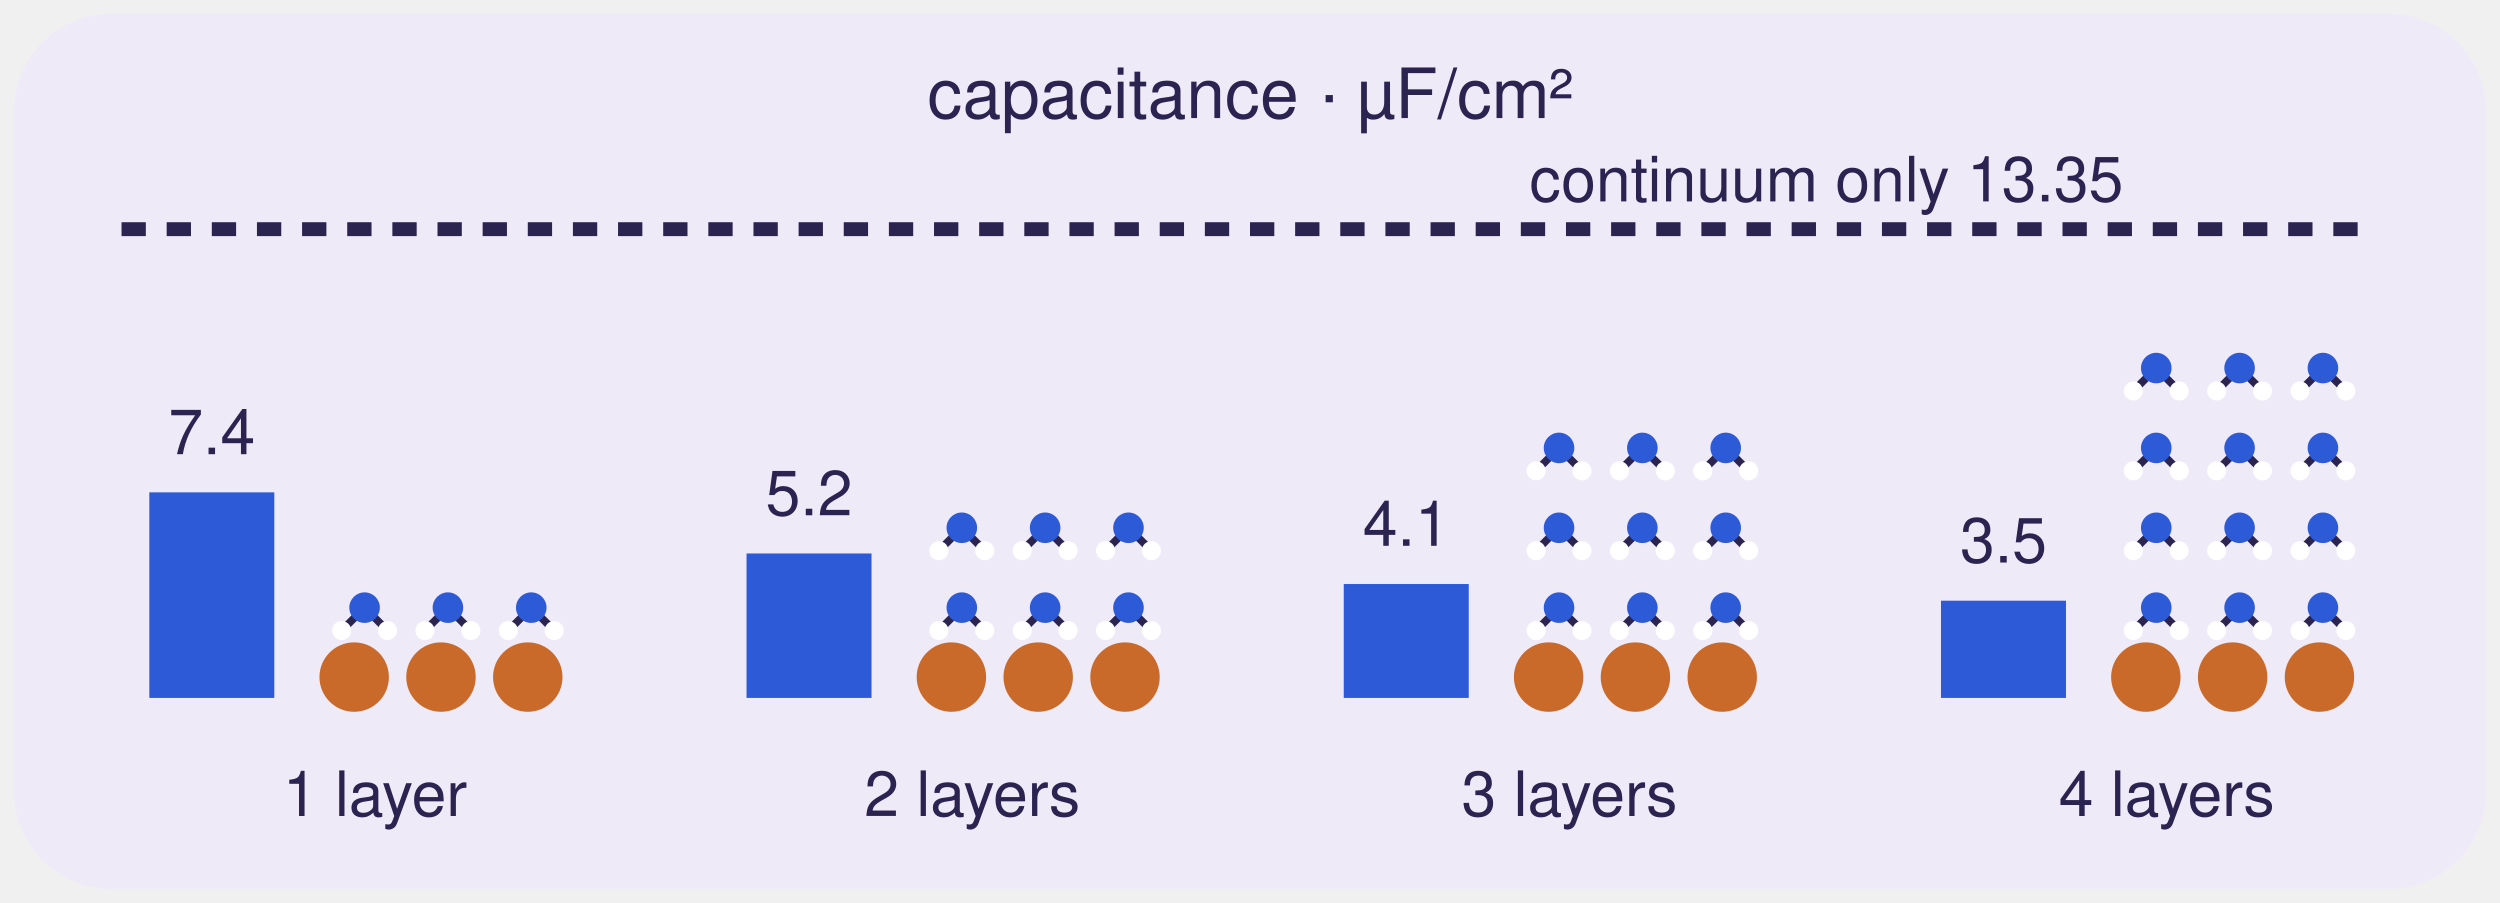
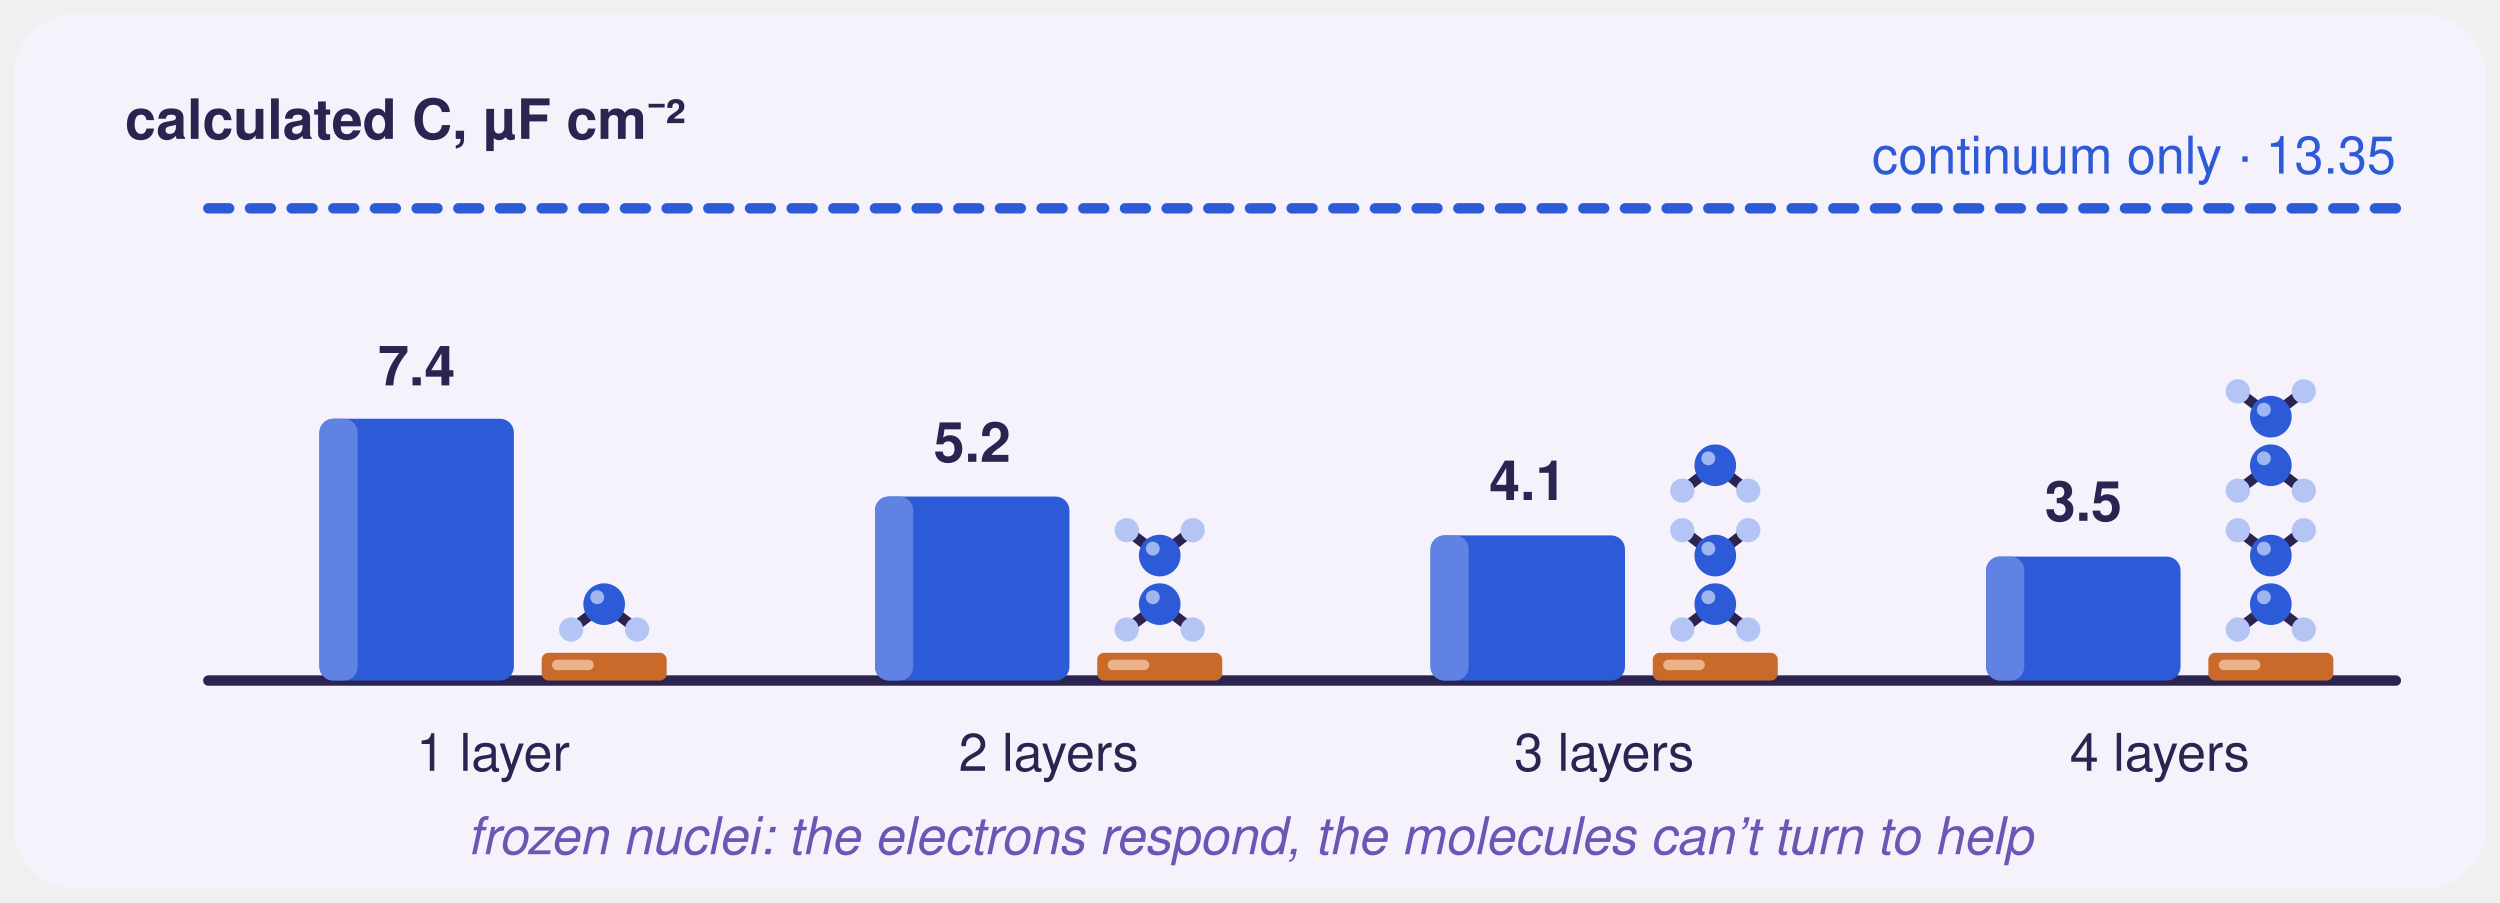
- <svg xmlns="http://www.w3.org/2000/svg" width="720" height="260" viewBox="0 0 720 260" role="img">
-   <g font-family="Avenir Next, Segoe UI, Helvetica, Arial, sans-serif" fill="#2b2350">
-     <rect x="4" y="4" width="712" height="252" rx="28" fill="#efeaf8" />
-     <text x="360" y="34" text-anchor="middle" font-size="20" fill="#2b2350">capacitance · µF/cm²</text>
-     <path d="M35 66H685" fill="none" stroke="#2b2350" stroke-width="4" stroke-linecap="butt" stroke-linejoin="miter" stroke-dasharray="7 6" />
-     <text x="526" y="58" text-anchor="middle" font-size="18" fill="#2b2350">continuum only 13.35</text>
-     <rect x="43" y="141.8" width="36" height="59.2" rx="0" fill="#2d5bd7" />
-     <text x="61" y="130.8" text-anchor="middle" font-size="18" fill="#2b2350">7.4</text>
-     <text x="108" y="235" text-anchor="middle" font-size="18" fill="#2b2350">1 layer</text>
-     <circle cx="102" cy="195" r="10" fill="#c96a2b" />
-     <circle cx="127" cy="195" r="10" fill="#c96a2b" />
-     <circle cx="152" cy="195" r="10" fill="#c96a2b" />
-     <g transform="translate(105 175) scale(0.55)">
-       <path d="M-12 12L0 0L12 12" fill="none" stroke="#2b2350" stroke-width="4" stroke-linecap="butt" stroke-linejoin="miter" />
-       <circle cx="0" cy="0" r="8" fill="#2d5bd7" />
-       <circle cx="-12" cy="12" r="5" fill="#fff" />
-       <circle cx="12" cy="12" r="5" fill="#fff" />
+ <svg xmlns="http://www.w3.org/2000/svg" xmlns:xlink="http://www.w3.org/1999/xlink" width="720" height="260" viewBox="0 0 720 260" role="img">
+   <defs>
+     <style>.ln,.lc,.lb,.lp{fill:none;stroke-width:3;stroke-linecap:round;stroke-linejoin:round}.ln{stroke:#2b2350}.lc{stroke:#c96a2b}.lb{stroke:#2d5bd7}.lp{stroke:#d8cfee}.dt{stroke-dasharray:0.5 6.5}.ds{stroke-dasharray:6 6}.t{font-family:"Avenir Next","Segoe UI",Helvetica,Arial,sans-serif;font-size:15px;fill:#2b2350}.b{font-weight:700}.i{font-style:italic;fill:#6d55b5}.w{fill:#fff}.m{text-anchor:middle}.e{text-anchor:end}.s14{font-size:14px}.s16{font-size:16px}.s18{font-size:18px}.s20{font-size:20px}</style>
+     <g id="so">
+       <circle r="6" fill="#2d5bd7" />
+       <circle cx="-2" cy="-2" r="2" fill="#9fb6f0" />
    </g>
-     <g transform="translate(129 175) scale(0.55)">
-       <path d="M-12 12L0 0L12 12" fill="none" stroke="#2b2350" stroke-width="4" stroke-linecap="butt" stroke-linejoin="miter" />
-       <circle cx="0" cy="0" r="8" fill="#2d5bd7" />
-       <circle cx="-12" cy="12" r="5" fill="#fff" />
-       <circle cx="12" cy="12" r="5" fill="#fff" />
+     <circle id="sh" r="3.5" fill="#b4c5f5" />
+     <g id="sd">
+       <path class="ln" d="M-9.5 7.3L0 0L9.5 7.3" />
+       <use xlink:href="#so" />
+       <use xlink:href="#sh" x="-9.5" y="7.3" />
+       <use xlink:href="#sh" x="9.5" y="7.3" />
    </g>
-     <g transform="translate(153 175) scale(0.55)">
-       <path d="M-12 12L0 0L12 12" fill="none" stroke="#2b2350" stroke-width="4" stroke-linecap="butt" stroke-linejoin="miter" />
-       <circle cx="0" cy="0" r="8" fill="#2d5bd7" />
-       <circle cx="-12" cy="12" r="5" fill="#fff" />
-       <circle cx="12" cy="12" r="5" fill="#fff" />
+     <g id="su">
+       <path class="ln" d="M-9.5-7.3L0 0L9.5-7.3" />
+       <use xlink:href="#so" />
+       <use xlink:href="#sh" x="-9.5" y="-7.3" />
+       <use xlink:href="#sh" x="9.5" y="-7.3" />
    </g>
-     <rect x="215" y="159.4" width="36" height="41.6" rx="0" fill="#2d5bd7" />
-     <text x="233" y="148.4" text-anchor="middle" font-size="18" fill="#2b2350">5.2</text>
-     <text x="280" y="235" text-anchor="middle" font-size="18" fill="#2b2350">2 layers</text>
-     <circle cx="274" cy="195" r="10" fill="#c96a2b" />
-     <circle cx="299" cy="195" r="10" fill="#c96a2b" />
-     <circle cx="324" cy="195" r="10" fill="#c96a2b" />
-     <g transform="translate(277 175) scale(0.55)">
-       <path d="M-12 12L0 0L12 12" fill="none" stroke="#2b2350" stroke-width="4" stroke-linecap="butt" stroke-linejoin="miter" />
-       <circle cx="0" cy="0" r="8" fill="#2d5bd7" />
-       <circle cx="-12" cy="12" r="5" fill="#fff" />
-       <circle cx="12" cy="12" r="5" fill="#fff" />
+     <g id="blk">
+       <rect x="-18" y="0" width="36" height="8" rx="2" fill="#c96a2b" />
+       <rect x="-15" y="2" width="12" height="3" rx="1.5" fill="#eab38a" />
    </g>
-     <g transform="translate(301 175) scale(0.55)">
-       <path d="M-12 12L0 0L12 12" fill="none" stroke="#2b2350" stroke-width="4" stroke-linecap="butt" stroke-linejoin="miter" />
-       <circle cx="0" cy="0" r="8" fill="#2d5bd7" />
-       <circle cx="-12" cy="12" r="5" fill="#fff" />
-       <circle cx="12" cy="12" r="5" fill="#fff" />
-     </g>
-     <g transform="translate(325 175) scale(0.55)">
-       <path d="M-12 12L0 0L12 12" fill="none" stroke="#2b2350" stroke-width="4" stroke-linecap="butt" stroke-linejoin="miter" />
-       <circle cx="0" cy="0" r="8" fill="#2d5bd7" />
-       <circle cx="-12" cy="12" r="5" fill="#fff" />
-       <circle cx="12" cy="12" r="5" fill="#fff" />
-     </g>
-     <g transform="translate(277 152) scale(0.55)">
-       <path d="M-12 12L0 0L12 12" fill="none" stroke="#2b2350" stroke-width="4" stroke-linecap="butt" stroke-linejoin="miter" />
-       <circle cx="0" cy="0" r="8" fill="#2d5bd7" />
-       <circle cx="-12" cy="12" r="5" fill="#fff" />
-       <circle cx="12" cy="12" r="5" fill="#fff" />
-     </g>
-     <g transform="translate(301 152) scale(0.55)">
-       <path d="M-12 12L0 0L12 12" fill="none" stroke="#2b2350" stroke-width="4" stroke-linecap="butt" stroke-linejoin="miter" />
-       <circle cx="0" cy="0" r="8" fill="#2d5bd7" />
-       <circle cx="-12" cy="12" r="5" fill="#fff" />
-       <circle cx="12" cy="12" r="5" fill="#fff" />
-     </g>
-     <g transform="translate(325 152) scale(0.55)">
-       <path d="M-12 12L0 0L12 12" fill="none" stroke="#2b2350" stroke-width="4" stroke-linecap="butt" stroke-linejoin="miter" />
-       <circle cx="0" cy="0" r="8" fill="#2d5bd7" />
-       <circle cx="-12" cy="12" r="5" fill="#fff" />
-       <circle cx="12" cy="12" r="5" fill="#fff" />
-     </g>
-     <rect x="387" y="168.2" width="36" height="32.8" rx="0" fill="#2d5bd7" />
-     <text x="405" y="157.2" text-anchor="middle" font-size="18" fill="#2b2350">4.1</text>
-     <text x="452" y="235" text-anchor="middle" font-size="18" fill="#2b2350">3 layers</text>
-     <circle cx="446" cy="195" r="10" fill="#c96a2b" />
-     <circle cx="471" cy="195" r="10" fill="#c96a2b" />
-     <circle cx="496" cy="195" r="10" fill="#c96a2b" />
-     <g transform="translate(449 175) scale(0.55)">
-       <path d="M-12 12L0 0L12 12" fill="none" stroke="#2b2350" stroke-width="4" stroke-linecap="butt" stroke-linejoin="miter" />
-       <circle cx="0" cy="0" r="8" fill="#2d5bd7" />
-       <circle cx="-12" cy="12" r="5" fill="#fff" />
-       <circle cx="12" cy="12" r="5" fill="#fff" />
-     </g>
-     <g transform="translate(473 175) scale(0.55)">
-       <path d="M-12 12L0 0L12 12" fill="none" stroke="#2b2350" stroke-width="4" stroke-linecap="butt" stroke-linejoin="miter" />
-       <circle cx="0" cy="0" r="8" fill="#2d5bd7" />
-       <circle cx="-12" cy="12" r="5" fill="#fff" />
-       <circle cx="12" cy="12" r="5" fill="#fff" />
-     </g>
-     <g transform="translate(497 175) scale(0.55)">
-       <path d="M-12 12L0 0L12 12" fill="none" stroke="#2b2350" stroke-width="4" stroke-linecap="butt" stroke-linejoin="miter" />
-       <circle cx="0" cy="0" r="8" fill="#2d5bd7" />
-       <circle cx="-12" cy="12" r="5" fill="#fff" />
-       <circle cx="12" cy="12" r="5" fill="#fff" />
-     </g>
-     <g transform="translate(449 152) scale(0.55)">
-       <path d="M-12 12L0 0L12 12" fill="none" stroke="#2b2350" stroke-width="4" stroke-linecap="butt" stroke-linejoin="miter" />
-       <circle cx="0" cy="0" r="8" fill="#2d5bd7" />
-       <circle cx="-12" cy="12" r="5" fill="#fff" />
-       <circle cx="12" cy="12" r="5" fill="#fff" />
-     </g>
-     <g transform="translate(473 152) scale(0.55)">
-       <path d="M-12 12L0 0L12 12" fill="none" stroke="#2b2350" stroke-width="4" stroke-linecap="butt" stroke-linejoin="miter" />
-       <circle cx="0" cy="0" r="8" fill="#2d5bd7" />
-       <circle cx="-12" cy="12" r="5" fill="#fff" />
-       <circle cx="12" cy="12" r="5" fill="#fff" />
-     </g>
-     <g transform="translate(497 152) scale(0.55)">
-       <path d="M-12 12L0 0L12 12" fill="none" stroke="#2b2350" stroke-width="4" stroke-linecap="butt" stroke-linejoin="miter" />
-       <circle cx="0" cy="0" r="8" fill="#2d5bd7" />
-       <circle cx="-12" cy="12" r="5" fill="#fff" />
-       <circle cx="12" cy="12" r="5" fill="#fff" />
-     </g>
-     <g transform="translate(449 129) scale(0.55)">
-       <path d="M-12 12L0 0L12 12" fill="none" stroke="#2b2350" stroke-width="4" stroke-linecap="butt" stroke-linejoin="miter" />
-       <circle cx="0" cy="0" r="8" fill="#2d5bd7" />
-       <circle cx="-12" cy="12" r="5" fill="#fff" />
-       <circle cx="12" cy="12" r="5" fill="#fff" />
-     </g>
-     <g transform="translate(473 129) scale(0.55)">
-       <path d="M-12 12L0 0L12 12" fill="none" stroke="#2b2350" stroke-width="4" stroke-linecap="butt" stroke-linejoin="miter" />
-       <circle cx="0" cy="0" r="8" fill="#2d5bd7" />
-       <circle cx="-12" cy="12" r="5" fill="#fff" />
-       <circle cx="12" cy="12" r="5" fill="#fff" />
-     </g>
-     <g transform="translate(497 129) scale(0.55)">
-       <path d="M-12 12L0 0L12 12" fill="none" stroke="#2b2350" stroke-width="4" stroke-linecap="butt" stroke-linejoin="miter" />
-       <circle cx="0" cy="0" r="8" fill="#2d5bd7" />
-       <circle cx="-12" cy="12" r="5" fill="#fff" />
-       <circle cx="12" cy="12" r="5" fill="#fff" />
-     </g>
-     <rect x="559" y="173.0" width="36" height="28.0" rx="0" fill="#2d5bd7" />
-     <text x="577" y="162.0" text-anchor="middle" font-size="18" fill="#2b2350">3.5</text>
-     <text x="624" y="235" text-anchor="middle" font-size="18" fill="#2b2350">4 layers</text>
-     <circle cx="618" cy="195" r="10" fill="#c96a2b" />
-     <circle cx="643" cy="195" r="10" fill="#c96a2b" />
-     <circle cx="668" cy="195" r="10" fill="#c96a2b" />
-     <g transform="translate(621 175) scale(0.55)">
-       <path d="M-12 12L0 0L12 12" fill="none" stroke="#2b2350" stroke-width="4" stroke-linecap="butt" stroke-linejoin="miter" />
-       <circle cx="0" cy="0" r="8" fill="#2d5bd7" />
-       <circle cx="-12" cy="12" r="5" fill="#fff" />
-       <circle cx="12" cy="12" r="5" fill="#fff" />
-     </g>
-     <g transform="translate(645 175) scale(0.55)">
-       <path d="M-12 12L0 0L12 12" fill="none" stroke="#2b2350" stroke-width="4" stroke-linecap="butt" stroke-linejoin="miter" />
-       <circle cx="0" cy="0" r="8" fill="#2d5bd7" />
-       <circle cx="-12" cy="12" r="5" fill="#fff" />
-       <circle cx="12" cy="12" r="5" fill="#fff" />
-     </g>
-     <g transform="translate(669 175) scale(0.55)">
-       <path d="M-12 12L0 0L12 12" fill="none" stroke="#2b2350" stroke-width="4" stroke-linecap="butt" stroke-linejoin="miter" />
-       <circle cx="0" cy="0" r="8" fill="#2d5bd7" />
-       <circle cx="-12" cy="12" r="5" fill="#fff" />
-       <circle cx="12" cy="12" r="5" fill="#fff" />
-     </g>
-     <g transform="translate(621 152) scale(0.55)">
-       <path d="M-12 12L0 0L12 12" fill="none" stroke="#2b2350" stroke-width="4" stroke-linecap="butt" stroke-linejoin="miter" />
-       <circle cx="0" cy="0" r="8" fill="#2d5bd7" />
-       <circle cx="-12" cy="12" r="5" fill="#fff" />
-       <circle cx="12" cy="12" r="5" fill="#fff" />
-     </g>
-     <g transform="translate(645 152) scale(0.55)">
-       <path d="M-12 12L0 0L12 12" fill="none" stroke="#2b2350" stroke-width="4" stroke-linecap="butt" stroke-linejoin="miter" />
-       <circle cx="0" cy="0" r="8" fill="#2d5bd7" />
-       <circle cx="-12" cy="12" r="5" fill="#fff" />
-       <circle cx="12" cy="12" r="5" fill="#fff" />
-     </g>
-     <g transform="translate(669 152) scale(0.55)">
-       <path d="M-12 12L0 0L12 12" fill="none" stroke="#2b2350" stroke-width="4" stroke-linecap="butt" stroke-linejoin="miter" />
-       <circle cx="0" cy="0" r="8" fill="#2d5bd7" />
-       <circle cx="-12" cy="12" r="5" fill="#fff" />
-       <circle cx="12" cy="12" r="5" fill="#fff" />
-     </g>
-     <g transform="translate(621 129) scale(0.55)">
-       <path d="M-12 12L0 0L12 12" fill="none" stroke="#2b2350" stroke-width="4" stroke-linecap="butt" stroke-linejoin="miter" />
-       <circle cx="0" cy="0" r="8" fill="#2d5bd7" />
-       <circle cx="-12" cy="12" r="5" fill="#fff" />
-       <circle cx="12" cy="12" r="5" fill="#fff" />
-     </g>
-     <g transform="translate(645 129) scale(0.55)">
-       <path d="M-12 12L0 0L12 12" fill="none" stroke="#2b2350" stroke-width="4" stroke-linecap="butt" stroke-linejoin="miter" />
-       <circle cx="0" cy="0" r="8" fill="#2d5bd7" />
-       <circle cx="-12" cy="12" r="5" fill="#fff" />
-       <circle cx="12" cy="12" r="5" fill="#fff" />
-     </g>
-     <g transform="translate(669 129) scale(0.55)">
-       <path d="M-12 12L0 0L12 12" fill="none" stroke="#2b2350" stroke-width="4" stroke-linecap="butt" stroke-linejoin="miter" />
-       <circle cx="0" cy="0" r="8" fill="#2d5bd7" />
-       <circle cx="-12" cy="12" r="5" fill="#fff" />
-       <circle cx="12" cy="12" r="5" fill="#fff" />
-     </g>
-     <g transform="translate(621 106) scale(0.55)">
-       <path d="M-12 12L0 0L12 12" fill="none" stroke="#2b2350" stroke-width="4" stroke-linecap="butt" stroke-linejoin="miter" />
-       <circle cx="0" cy="0" r="8" fill="#2d5bd7" />
-       <circle cx="-12" cy="12" r="5" fill="#fff" />
-       <circle cx="12" cy="12" r="5" fill="#fff" />
-     </g>
-     <g transform="translate(645 106) scale(0.55)">
-       <path d="M-12 12L0 0L12 12" fill="none" stroke="#2b2350" stroke-width="4" stroke-linecap="butt" stroke-linejoin="miter" />
-       <circle cx="0" cy="0" r="8" fill="#2d5bd7" />
-       <circle cx="-12" cy="12" r="5" fill="#fff" />
-       <circle cx="12" cy="12" r="5" fill="#fff" />
-     </g>
-     <g transform="translate(669 106) scale(0.55)">
-       <path d="M-12 12L0 0L12 12" fill="none" stroke="#2b2350" stroke-width="4" stroke-linecap="butt" stroke-linejoin="miter" />
-       <circle cx="0" cy="0" r="8" fill="#2d5bd7" />
-       <circle cx="-12" cy="12" r="5" fill="#fff" />
-       <circle cx="12" cy="12" r="5" fill="#fff" />
-     </g>
-   </g>
+   </defs>
+   <rect x="4" y="4" width="712" height="252" rx="18" fill="#f6f2fb" />
+   <text class="t b s16" x="36" y="40">calculated C, µF cm⁻²</text>
+   <path class="lb ds" d="M60 60H690" />
+   <text class="t e" x="690" y="50" style="fill:#2d5bd7">continuum only · 13.35</text>
+   <path class="ln" d="M60 196H690" />
+   <rect x="92" y="120.6" width="56" height="75.4" rx="4" fill="#2d5bd7" />
+   <rect x="92" y="120.6" width="11" height="75.4" rx="4" fill="#5f82e3" />
+   <text class="t b s16 m" x="120" y="111">7.4</text>
+   <use xlink:href="#blk" x="174" y="188" />
+   <use xlink:href="#sd" x="174" y="174" />
+   <text class="t m" x="142" y="222">1 layer</text>
+   <rect x="252" y="143" width="56" height="53" rx="4" fill="#2d5bd7" />
+   <rect x="252" y="143" width="11" height="53" rx="4" fill="#5f82e3" />
+   <text class="t b s16 m" x="280" y="133">5.2</text>
+   <use xlink:href="#blk" x="334" y="188" />
+   <use xlink:href="#sd" x="334" y="174" />
+   <use xlink:href="#su" x="334" y="160" />
+   <text class="t m" x="302" y="222">2 layers</text>
+   <rect x="412" y="154.2" width="56" height="41.8" rx="4" fill="#2d5bd7" />
+   <rect x="412" y="154.2" width="11" height="41.8" rx="4" fill="#5f82e3" />
+   <text class="t b s16 m" x="440" y="144">4.1</text>
+   <use xlink:href="#blk" x="494" y="188" />
+   <use xlink:href="#sd" x="494" y="174" />
+   <use xlink:href="#su" x="494" y="160" />
+   <use xlink:href="#sd" x="494" y="134" />
+   <text class="t m" x="462" y="222">3 layers</text>
+   <rect x="572" y="160.3" width="56" height="35.7" rx="4" fill="#2d5bd7" />
+   <rect x="572" y="160.3" width="11" height="35.7" rx="4" fill="#5f82e3" />
+   <text class="t b s16 m" x="600" y="150">3.5</text>
+   <use xlink:href="#blk" x="654" y="188" />
+   <use xlink:href="#sd" x="654" y="174" />
+   <use xlink:href="#su" x="654" y="160" />
+   <use xlink:href="#sd" x="654" y="134" />
+   <use xlink:href="#su" x="654" y="120" />
+   <text class="t m" x="622" y="222">4 layers</text>
+   <text class="t i m" x="360" y="246">frozen nuclei: the electrons respond, the molecules can’t turn to help</text>
</svg>
